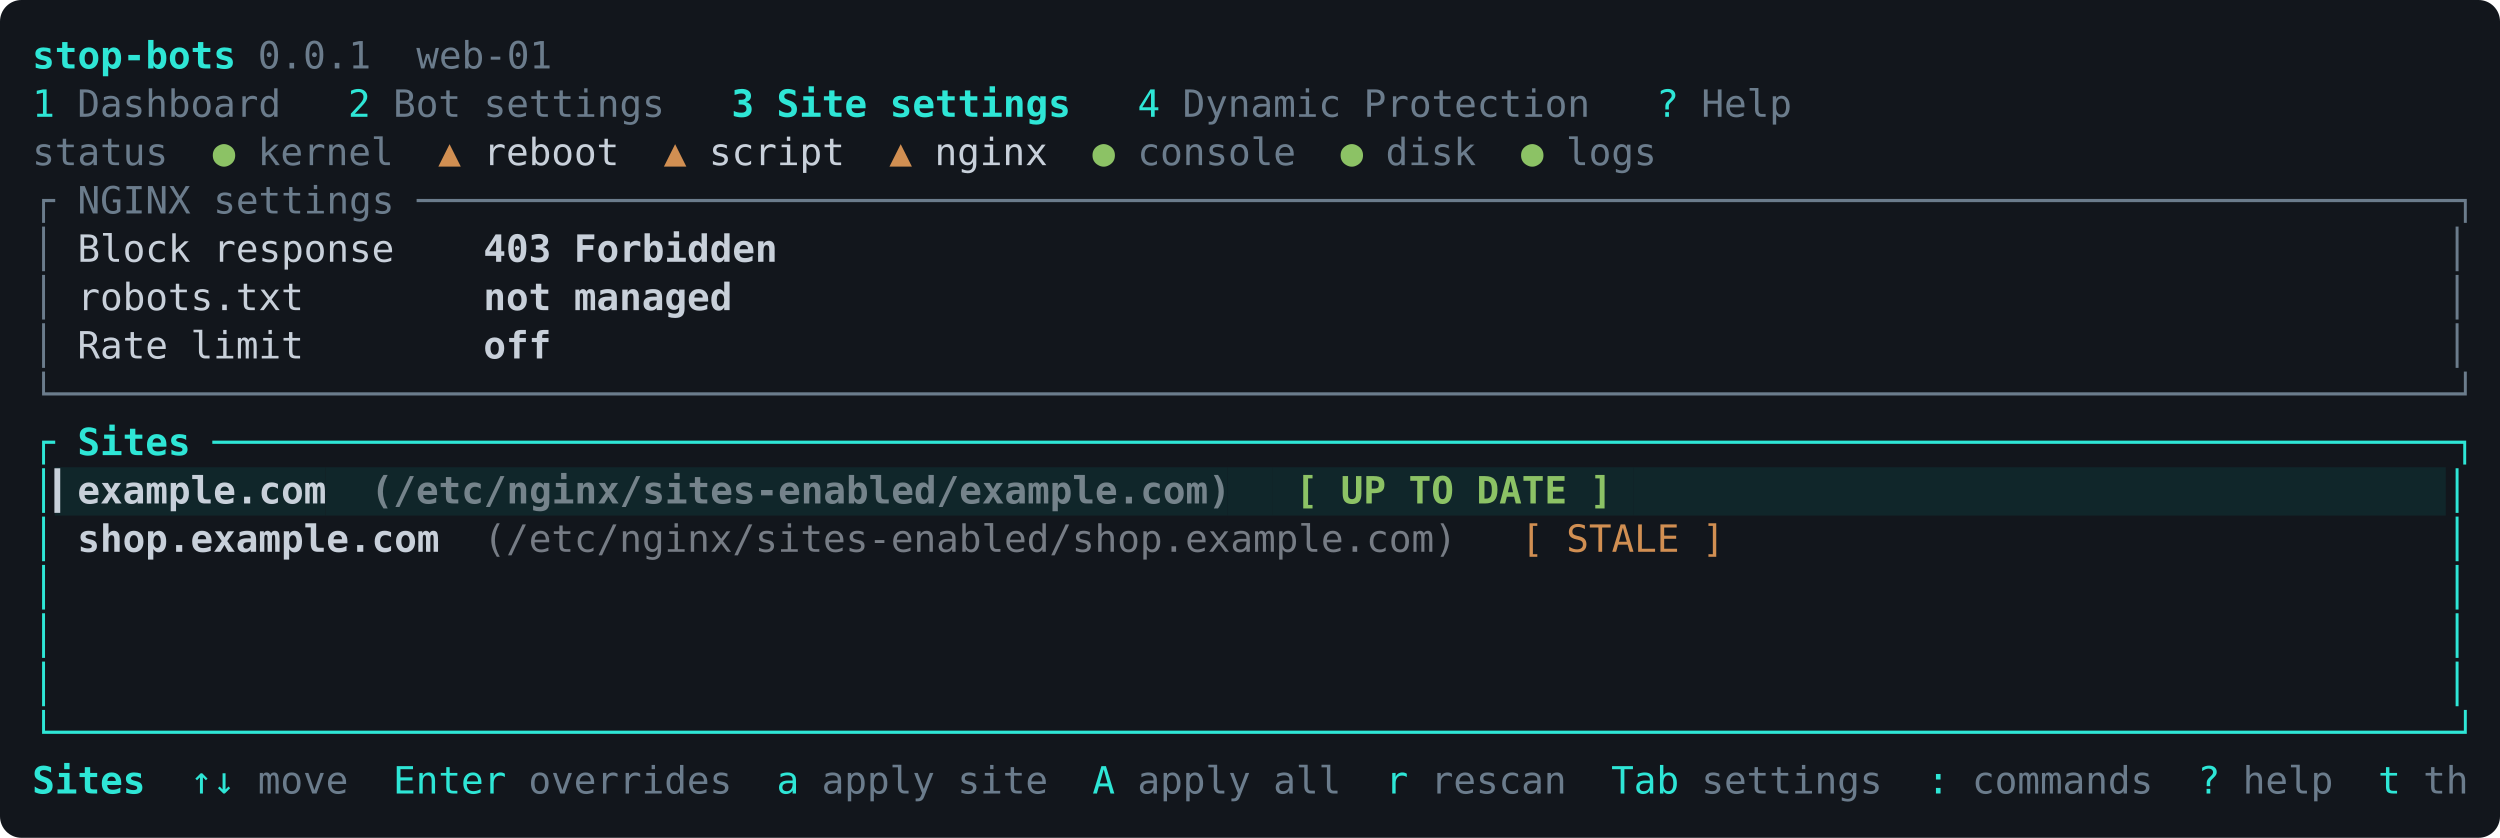
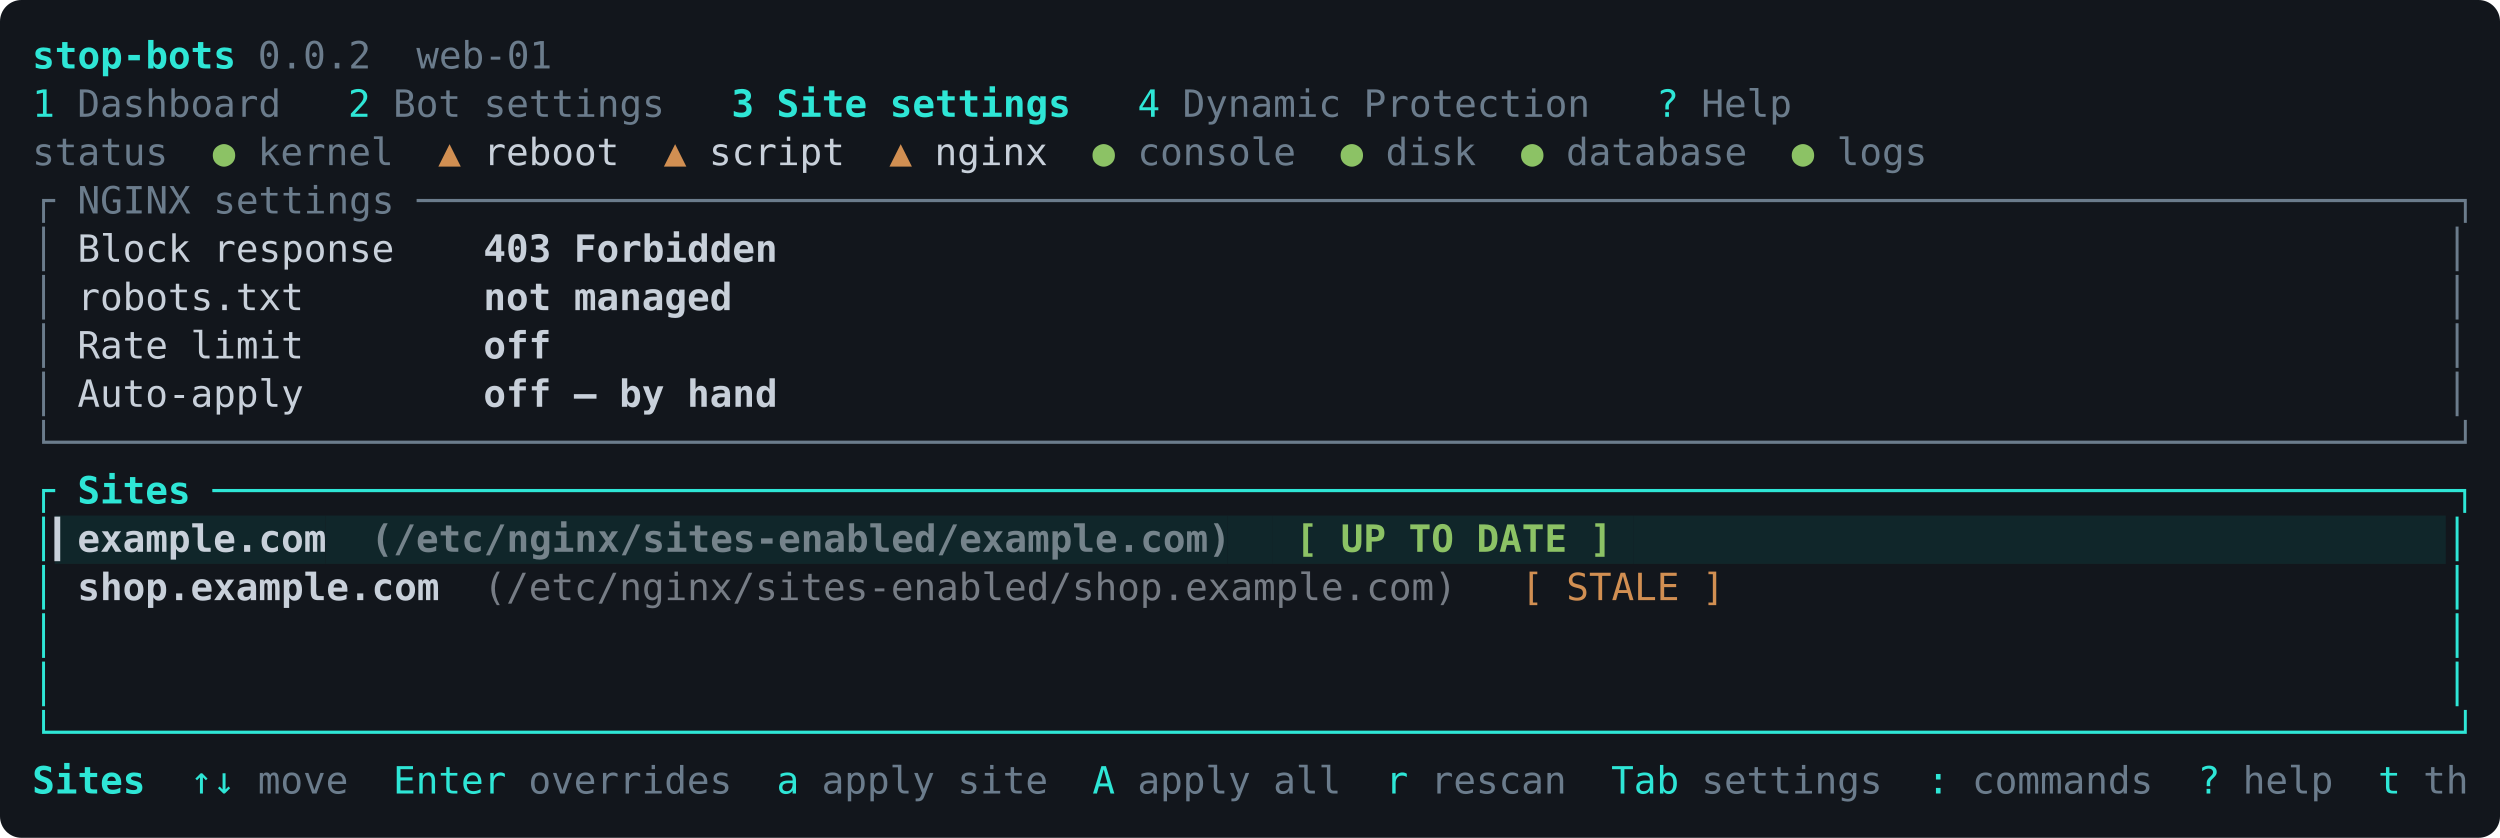
<svg xmlns="http://www.w3.org/2000/svg" viewBox="0 0 931 312" width="931" height="312" font-family="ui-monospace,SFMono-Regular,Menlo,Consolas,'DejaVu Sans Mono',monospace" font-size="14">
  <rect width="100%" height="100%" rx="8" fill="#12161c" />
-   <rect x="20.4" y="174.0" width="100.8" height="18.0" fill="#10262a" />
-   <rect x="121.2" y="174.0" width="336.0" height="18.0" fill="#10262a" />
-   <rect x="457.2" y="174.0" width="16.8" height="18.0" fill="#10262a" />
-   <rect x="474.0" y="174.0" width="134.4" height="18.0" fill="#10262a" />
-   <rect x="608.4" y="174.0" width="302.4" height="18.0" fill="#10262a" />
+   <rect x="20.4" y="192.0" width="100.8" height="18.0" fill="#10262a" />
+   <rect x="121.2" y="192.0" width="336.0" height="18.0" fill="#10262a" />
+   <rect x="457.2" y="192.0" width="16.8" height="18.0" fill="#10262a" />
+   <rect x="474.0" y="192.0" width="134.4" height="18.0" fill="#10262a" />
+   <rect x="608.4" y="192.0" width="302.4" height="18.0" fill="#10262a" />
  <text x="12.0" y="25.5" fill="#2ee6d6" textLength="75.6" lengthAdjust="spacingAndGlyphs" xml:space="preserve" font-weight="bold">stop-bots</text>
-   <text x="87.6" y="25.5" fill="#6b7c8c" textLength="117.6" lengthAdjust="spacingAndGlyphs" xml:space="preserve"> 0.0.1  web-01</text>
+   <text x="87.6" y="25.5" fill="#6b7c8c" textLength="117.6" lengthAdjust="spacingAndGlyphs" xml:space="preserve"> 0.0.2  web-01</text>
  <text x="12.0" y="43.5" fill="#2ee6d6" textLength="8.4" lengthAdjust="spacingAndGlyphs" xml:space="preserve">1</text>
  <text x="28.8" y="43.5" fill="#6b7c8c" textLength="75.6" lengthAdjust="spacingAndGlyphs" xml:space="preserve">Dashboard</text>
  <text x="129.6" y="43.5" fill="#2ee6d6" textLength="8.4" lengthAdjust="spacingAndGlyphs" xml:space="preserve">2</text>
  <text x="146.4" y="43.5" fill="#6b7c8c" textLength="100.8" lengthAdjust="spacingAndGlyphs" xml:space="preserve">Bot settings</text>
  <text x="272.4" y="43.5" fill="#2ee6d6" textLength="8.4" lengthAdjust="spacingAndGlyphs" xml:space="preserve" font-weight="bold">3</text>
  <text x="289.2" y="43.5" fill="#2ee6d6" textLength="109.2" lengthAdjust="spacingAndGlyphs" xml:space="preserve" font-weight="bold">Site settings</text>
  <text x="423.6" y="43.5" fill="#2ee6d6" textLength="8.4" lengthAdjust="spacingAndGlyphs" xml:space="preserve">4</text>
  <text x="440.4" y="43.5" fill="#6b7c8c" textLength="151.2" lengthAdjust="spacingAndGlyphs" xml:space="preserve">Dynamic Protection</text>
  <text x="616.8" y="43.5" fill="#2ee6d6" textLength="8.4" lengthAdjust="spacingAndGlyphs" xml:space="preserve">?</text>
  <text x="633.6" y="43.5" fill="#6b7c8c" textLength="33.6" lengthAdjust="spacingAndGlyphs" xml:space="preserve">Help</text>
  <text x="12.0" y="61.5" fill="#6b7c8c" textLength="50.4" lengthAdjust="spacingAndGlyphs" xml:space="preserve">status</text>
  <text x="79.2" y="61.5" fill="#8cc265" textLength="8.4" lengthAdjust="spacingAndGlyphs" xml:space="preserve">●</text>
  <text x="96.0" y="61.5" fill="#6b7c8c" textLength="50.4" lengthAdjust="spacingAndGlyphs" xml:space="preserve">kernel</text>
  <text x="163.2" y="61.5" fill="#d18f52" textLength="8.4" lengthAdjust="spacingAndGlyphs" xml:space="preserve">▲</text>
  <text x="171.6" y="61.5" fill="#c8d0da" textLength="75.6" lengthAdjust="spacingAndGlyphs" xml:space="preserve"> reboot  </text>
  <text x="247.2" y="61.5" fill="#d18f52" textLength="8.4" lengthAdjust="spacingAndGlyphs" xml:space="preserve">▲</text>
  <text x="255.6" y="61.5" fill="#c8d0da" textLength="75.6" lengthAdjust="spacingAndGlyphs" xml:space="preserve"> script  </text>
  <text x="331.2" y="61.5" fill="#d18f52" textLength="8.4" lengthAdjust="spacingAndGlyphs" xml:space="preserve">▲</text>
  <text x="339.6" y="61.5" fill="#c8d0da" textLength="67.2" lengthAdjust="spacingAndGlyphs" xml:space="preserve"> nginx  </text>
  <text x="406.8" y="61.5" fill="#8cc265" textLength="8.4" lengthAdjust="spacingAndGlyphs" xml:space="preserve">●</text>
  <text x="423.6" y="61.5" fill="#6b7c8c" textLength="58.8" lengthAdjust="spacingAndGlyphs" xml:space="preserve">console</text>
  <text x="499.2" y="61.5" fill="#8cc265" textLength="8.4" lengthAdjust="spacingAndGlyphs" xml:space="preserve">●</text>
  <text x="516.0" y="61.5" fill="#6b7c8c" textLength="33.6" lengthAdjust="spacingAndGlyphs" xml:space="preserve">disk</text>
  <text x="566.4" y="61.5" fill="#8cc265" textLength="8.4" lengthAdjust="spacingAndGlyphs" xml:space="preserve">●</text>
-   <text x="583.2" y="61.5" fill="#6b7c8c" textLength="33.6" lengthAdjust="spacingAndGlyphs" xml:space="preserve">logs</text>
+   <text x="583.2" y="61.5" fill="#6b7c8c" textLength="67.2" lengthAdjust="spacingAndGlyphs" xml:space="preserve">database</text>
+   <text x="667.2" y="61.5" fill="#8cc265" textLength="8.4" lengthAdjust="spacingAndGlyphs" xml:space="preserve">●</text>
+   <text x="684.0" y="61.5" fill="#6b7c8c" textLength="33.6" lengthAdjust="spacingAndGlyphs" xml:space="preserve">logs</text>
  <text x="12.0" y="79.5" fill="#6b7c8c" textLength="907.2" lengthAdjust="spacingAndGlyphs" xml:space="preserve">┌ NGINX settings ──────────────────────────────────────────────────────────────────────────────────────────┐</text>
  <text x="12.0" y="97.5" fill="#6b7c8c" textLength="8.4" lengthAdjust="spacingAndGlyphs" xml:space="preserve">│</text>
  <text x="20.4" y="97.5" fill="#c8d0da" textLength="159.6" lengthAdjust="spacingAndGlyphs" xml:space="preserve"> Block response    </text>
  <text x="180.0" y="97.5" fill="#c8d0da" textLength="109.2" lengthAdjust="spacingAndGlyphs" xml:space="preserve" font-weight="bold">403 Forbidden</text>
  <text x="910.8" y="97.5" fill="#6b7c8c" textLength="8.4" lengthAdjust="spacingAndGlyphs" xml:space="preserve">│</text>
  <text x="12.0" y="115.5" fill="#6b7c8c" textLength="8.4" lengthAdjust="spacingAndGlyphs" xml:space="preserve">│</text>
  <text x="20.4" y="115.5" fill="#c8d0da" textLength="159.6" lengthAdjust="spacingAndGlyphs" xml:space="preserve"> robots.txt        </text>
  <text x="180.0" y="115.5" fill="#c8d0da" textLength="92.4" lengthAdjust="spacingAndGlyphs" xml:space="preserve" font-weight="bold">not managed</text>
  <text x="910.8" y="115.5" fill="#6b7c8c" textLength="8.4" lengthAdjust="spacingAndGlyphs" xml:space="preserve">│</text>
  <text x="12.0" y="133.5" fill="#6b7c8c" textLength="8.4" lengthAdjust="spacingAndGlyphs" xml:space="preserve">│</text>
  <text x="20.4" y="133.5" fill="#c8d0da" textLength="159.6" lengthAdjust="spacingAndGlyphs" xml:space="preserve"> Rate limit        </text>
  <text x="180.0" y="133.5" fill="#c8d0da" textLength="25.2" lengthAdjust="spacingAndGlyphs" xml:space="preserve" font-weight="bold">off</text>
  <text x="910.8" y="133.5" fill="#6b7c8c" textLength="8.4" lengthAdjust="spacingAndGlyphs" xml:space="preserve">│</text>
-   <text x="12.0" y="151.5" fill="#6b7c8c" textLength="907.2" lengthAdjust="spacingAndGlyphs" xml:space="preserve">└──────────────────────────────────────────────────────────────────────────────────────────────────────────┘</text>
-   <text x="12.0" y="169.5" fill="#2ee6d6" textLength="8.4" lengthAdjust="spacingAndGlyphs" xml:space="preserve">┌</text>
-   <text x="20.4" y="169.5" fill="#2ee6d6" textLength="58.8" lengthAdjust="spacingAndGlyphs" xml:space="preserve" font-weight="bold"> Sites </text>
-   <text x="79.2" y="169.5" fill="#2ee6d6" textLength="840.0" lengthAdjust="spacingAndGlyphs" xml:space="preserve">───────────────────────────────────────────────────────────────────────────────────────────────────┐</text>
-   <text x="12.0" y="187.5" fill="#2ee6d6" textLength="8.4" lengthAdjust="spacingAndGlyphs" xml:space="preserve">│</text>
-   <text x="20.4" y="187.5" fill="#c8d0da" textLength="100.8" lengthAdjust="spacingAndGlyphs" xml:space="preserve" font-weight="bold">▎example.com</text>
-   <text x="121.2" y="187.5" fill="#c8d0da" textLength="336.0" lengthAdjust="spacingAndGlyphs" xml:space="preserve" font-weight="bold" opacity="0.55">  (/etc/nginx/sites-enabled/example.com)</text>
-   <text x="474.0" y="187.5" fill="#8cc265" textLength="134.4" lengthAdjust="spacingAndGlyphs" xml:space="preserve" font-weight="bold"> [ UP TO DATE ] </text>
-   <text x="910.8" y="187.5" fill="#2ee6d6" textLength="8.4" lengthAdjust="spacingAndGlyphs" xml:space="preserve">│</text>
+   <text x="12.0" y="151.5" fill="#6b7c8c" textLength="8.4" lengthAdjust="spacingAndGlyphs" xml:space="preserve">│</text>
+   <text x="20.4" y="151.5" fill="#c8d0da" textLength="159.6" lengthAdjust="spacingAndGlyphs" xml:space="preserve"> Auto-apply        </text>
+   <text x="180.0" y="151.5" fill="#c8d0da" textLength="109.2" lengthAdjust="spacingAndGlyphs" xml:space="preserve" font-weight="bold">off — by hand</text>
+   <text x="910.8" y="151.5" fill="#6b7c8c" textLength="8.4" lengthAdjust="spacingAndGlyphs" xml:space="preserve">│</text>
+   <text x="12.0" y="169.5" fill="#6b7c8c" textLength="907.2" lengthAdjust="spacingAndGlyphs" xml:space="preserve">└──────────────────────────────────────────────────────────────────────────────────────────────────────────┘</text>
+   <text x="12.0" y="187.5" fill="#2ee6d6" textLength="8.4" lengthAdjust="spacingAndGlyphs" xml:space="preserve">┌</text>
+   <text x="20.4" y="187.5" fill="#2ee6d6" textLength="58.8" lengthAdjust="spacingAndGlyphs" xml:space="preserve" font-weight="bold"> Sites </text>
+   <text x="79.2" y="187.5" fill="#2ee6d6" textLength="840.0" lengthAdjust="spacingAndGlyphs" xml:space="preserve">───────────────────────────────────────────────────────────────────────────────────────────────────┐</text>
  <text x="12.0" y="205.5" fill="#2ee6d6" textLength="8.4" lengthAdjust="spacingAndGlyphs" xml:space="preserve">│</text>
-   <text x="28.8" y="205.5" fill="#c8d0da" textLength="134.4" lengthAdjust="spacingAndGlyphs" xml:space="preserve" font-weight="bold">shop.example.com</text>
-   <text x="163.2" y="205.5" fill="#c8d0da" textLength="378.0" lengthAdjust="spacingAndGlyphs" xml:space="preserve" opacity="0.55">  (/etc/nginx/sites-enabled/shop.example.com)</text>
-   <text x="558.0" y="205.5" fill="#d18f52" textLength="92.4" lengthAdjust="spacingAndGlyphs" xml:space="preserve"> [ STALE ] </text>
+   <text x="20.4" y="205.5" fill="#c8d0da" textLength="100.8" lengthAdjust="spacingAndGlyphs" xml:space="preserve" font-weight="bold">▎example.com</text>
+   <text x="121.2" y="205.5" fill="#c8d0da" textLength="336.0" lengthAdjust="spacingAndGlyphs" xml:space="preserve" font-weight="bold" opacity="0.55">  (/etc/nginx/sites-enabled/example.com)</text>
+   <text x="474.0" y="205.5" fill="#8cc265" textLength="134.4" lengthAdjust="spacingAndGlyphs" xml:space="preserve" font-weight="bold"> [ UP TO DATE ] </text>
  <text x="910.8" y="205.5" fill="#2ee6d6" textLength="8.4" lengthAdjust="spacingAndGlyphs" xml:space="preserve">│</text>
  <text x="12.0" y="223.5" fill="#2ee6d6" textLength="8.4" lengthAdjust="spacingAndGlyphs" xml:space="preserve">│</text>
+   <text x="28.8" y="223.5" fill="#c8d0da" textLength="134.4" lengthAdjust="spacingAndGlyphs" xml:space="preserve" font-weight="bold">shop.example.com</text>
+   <text x="163.2" y="223.5" fill="#c8d0da" textLength="378.0" lengthAdjust="spacingAndGlyphs" xml:space="preserve" opacity="0.55">  (/etc/nginx/sites-enabled/shop.example.com)</text>
+   <text x="558.0" y="223.5" fill="#d18f52" textLength="92.4" lengthAdjust="spacingAndGlyphs" xml:space="preserve"> [ STALE ] </text>
  <text x="910.8" y="223.5" fill="#2ee6d6" textLength="8.4" lengthAdjust="spacingAndGlyphs" xml:space="preserve">│</text>
  <text x="12.0" y="241.5" fill="#2ee6d6" textLength="8.4" lengthAdjust="spacingAndGlyphs" xml:space="preserve">│</text>
  <text x="910.8" y="241.5" fill="#2ee6d6" textLength="8.4" lengthAdjust="spacingAndGlyphs" xml:space="preserve">│</text>
  <text x="12.0" y="259.5" fill="#2ee6d6" textLength="8.4" lengthAdjust="spacingAndGlyphs" xml:space="preserve">│</text>
  <text x="910.8" y="259.5" fill="#2ee6d6" textLength="8.4" lengthAdjust="spacingAndGlyphs" xml:space="preserve">│</text>
  <text x="12.0" y="277.5" fill="#2ee6d6" textLength="907.2" lengthAdjust="spacingAndGlyphs" xml:space="preserve">└──────────────────────────────────────────────────────────────────────────────────────────────────────────┘</text>
  <text x="12.0" y="295.5" fill="#2ee6d6" textLength="42.0" lengthAdjust="spacingAndGlyphs" xml:space="preserve" font-weight="bold">Sites</text>
  <text x="70.8" y="295.5" fill="#2ee6d6" textLength="16.8" lengthAdjust="spacingAndGlyphs" xml:space="preserve">↑↓</text>
  <text x="96.0" y="295.5" fill="#6b7c8c" textLength="33.6" lengthAdjust="spacingAndGlyphs" xml:space="preserve">move</text>
  <text x="146.4" y="295.5" fill="#2ee6d6" textLength="42.0" lengthAdjust="spacingAndGlyphs" xml:space="preserve">Enter</text>
  <text x="196.8" y="295.5" fill="#6b7c8c" textLength="75.6" lengthAdjust="spacingAndGlyphs" xml:space="preserve">overrides</text>
  <text x="289.2" y="295.5" fill="#2ee6d6" textLength="8.4" lengthAdjust="spacingAndGlyphs" xml:space="preserve">a</text>
  <text x="306.0" y="295.5" fill="#6b7c8c" textLength="84.0" lengthAdjust="spacingAndGlyphs" xml:space="preserve">apply site</text>
  <text x="406.8" y="295.5" fill="#2ee6d6" textLength="8.4" lengthAdjust="spacingAndGlyphs" xml:space="preserve">A</text>
  <text x="423.6" y="295.5" fill="#6b7c8c" textLength="75.6" lengthAdjust="spacingAndGlyphs" xml:space="preserve">apply all</text>
  <text x="516.0" y="295.5" fill="#2ee6d6" textLength="8.4" lengthAdjust="spacingAndGlyphs" xml:space="preserve">r</text>
  <text x="532.8" y="295.5" fill="#6b7c8c" textLength="50.4" lengthAdjust="spacingAndGlyphs" xml:space="preserve">rescan</text>
  <text x="600.0" y="295.5" fill="#2ee6d6" textLength="25.2" lengthAdjust="spacingAndGlyphs" xml:space="preserve">Tab</text>
  <text x="633.6" y="295.5" fill="#6b7c8c" textLength="67.2" lengthAdjust="spacingAndGlyphs" xml:space="preserve">settings</text>
  <text x="717.6" y="295.5" fill="#2ee6d6" textLength="8.4" lengthAdjust="spacingAndGlyphs" xml:space="preserve">:</text>
  <text x="734.4" y="295.5" fill="#6b7c8c" textLength="67.2" lengthAdjust="spacingAndGlyphs" xml:space="preserve">commands</text>
  <text x="818.4" y="295.5" fill="#2ee6d6" textLength="8.4" lengthAdjust="spacingAndGlyphs" xml:space="preserve">?</text>
  <text x="835.2" y="295.5" fill="#6b7c8c" textLength="33.6" lengthAdjust="spacingAndGlyphs" xml:space="preserve">help</text>
  <text x="885.6" y="295.5" fill="#2ee6d6" textLength="8.4" lengthAdjust="spacingAndGlyphs" xml:space="preserve">t</text>
  <text x="902.4" y="295.5" fill="#6b7c8c" textLength="16.8" lengthAdjust="spacingAndGlyphs" xml:space="preserve">th</text>
</svg>
